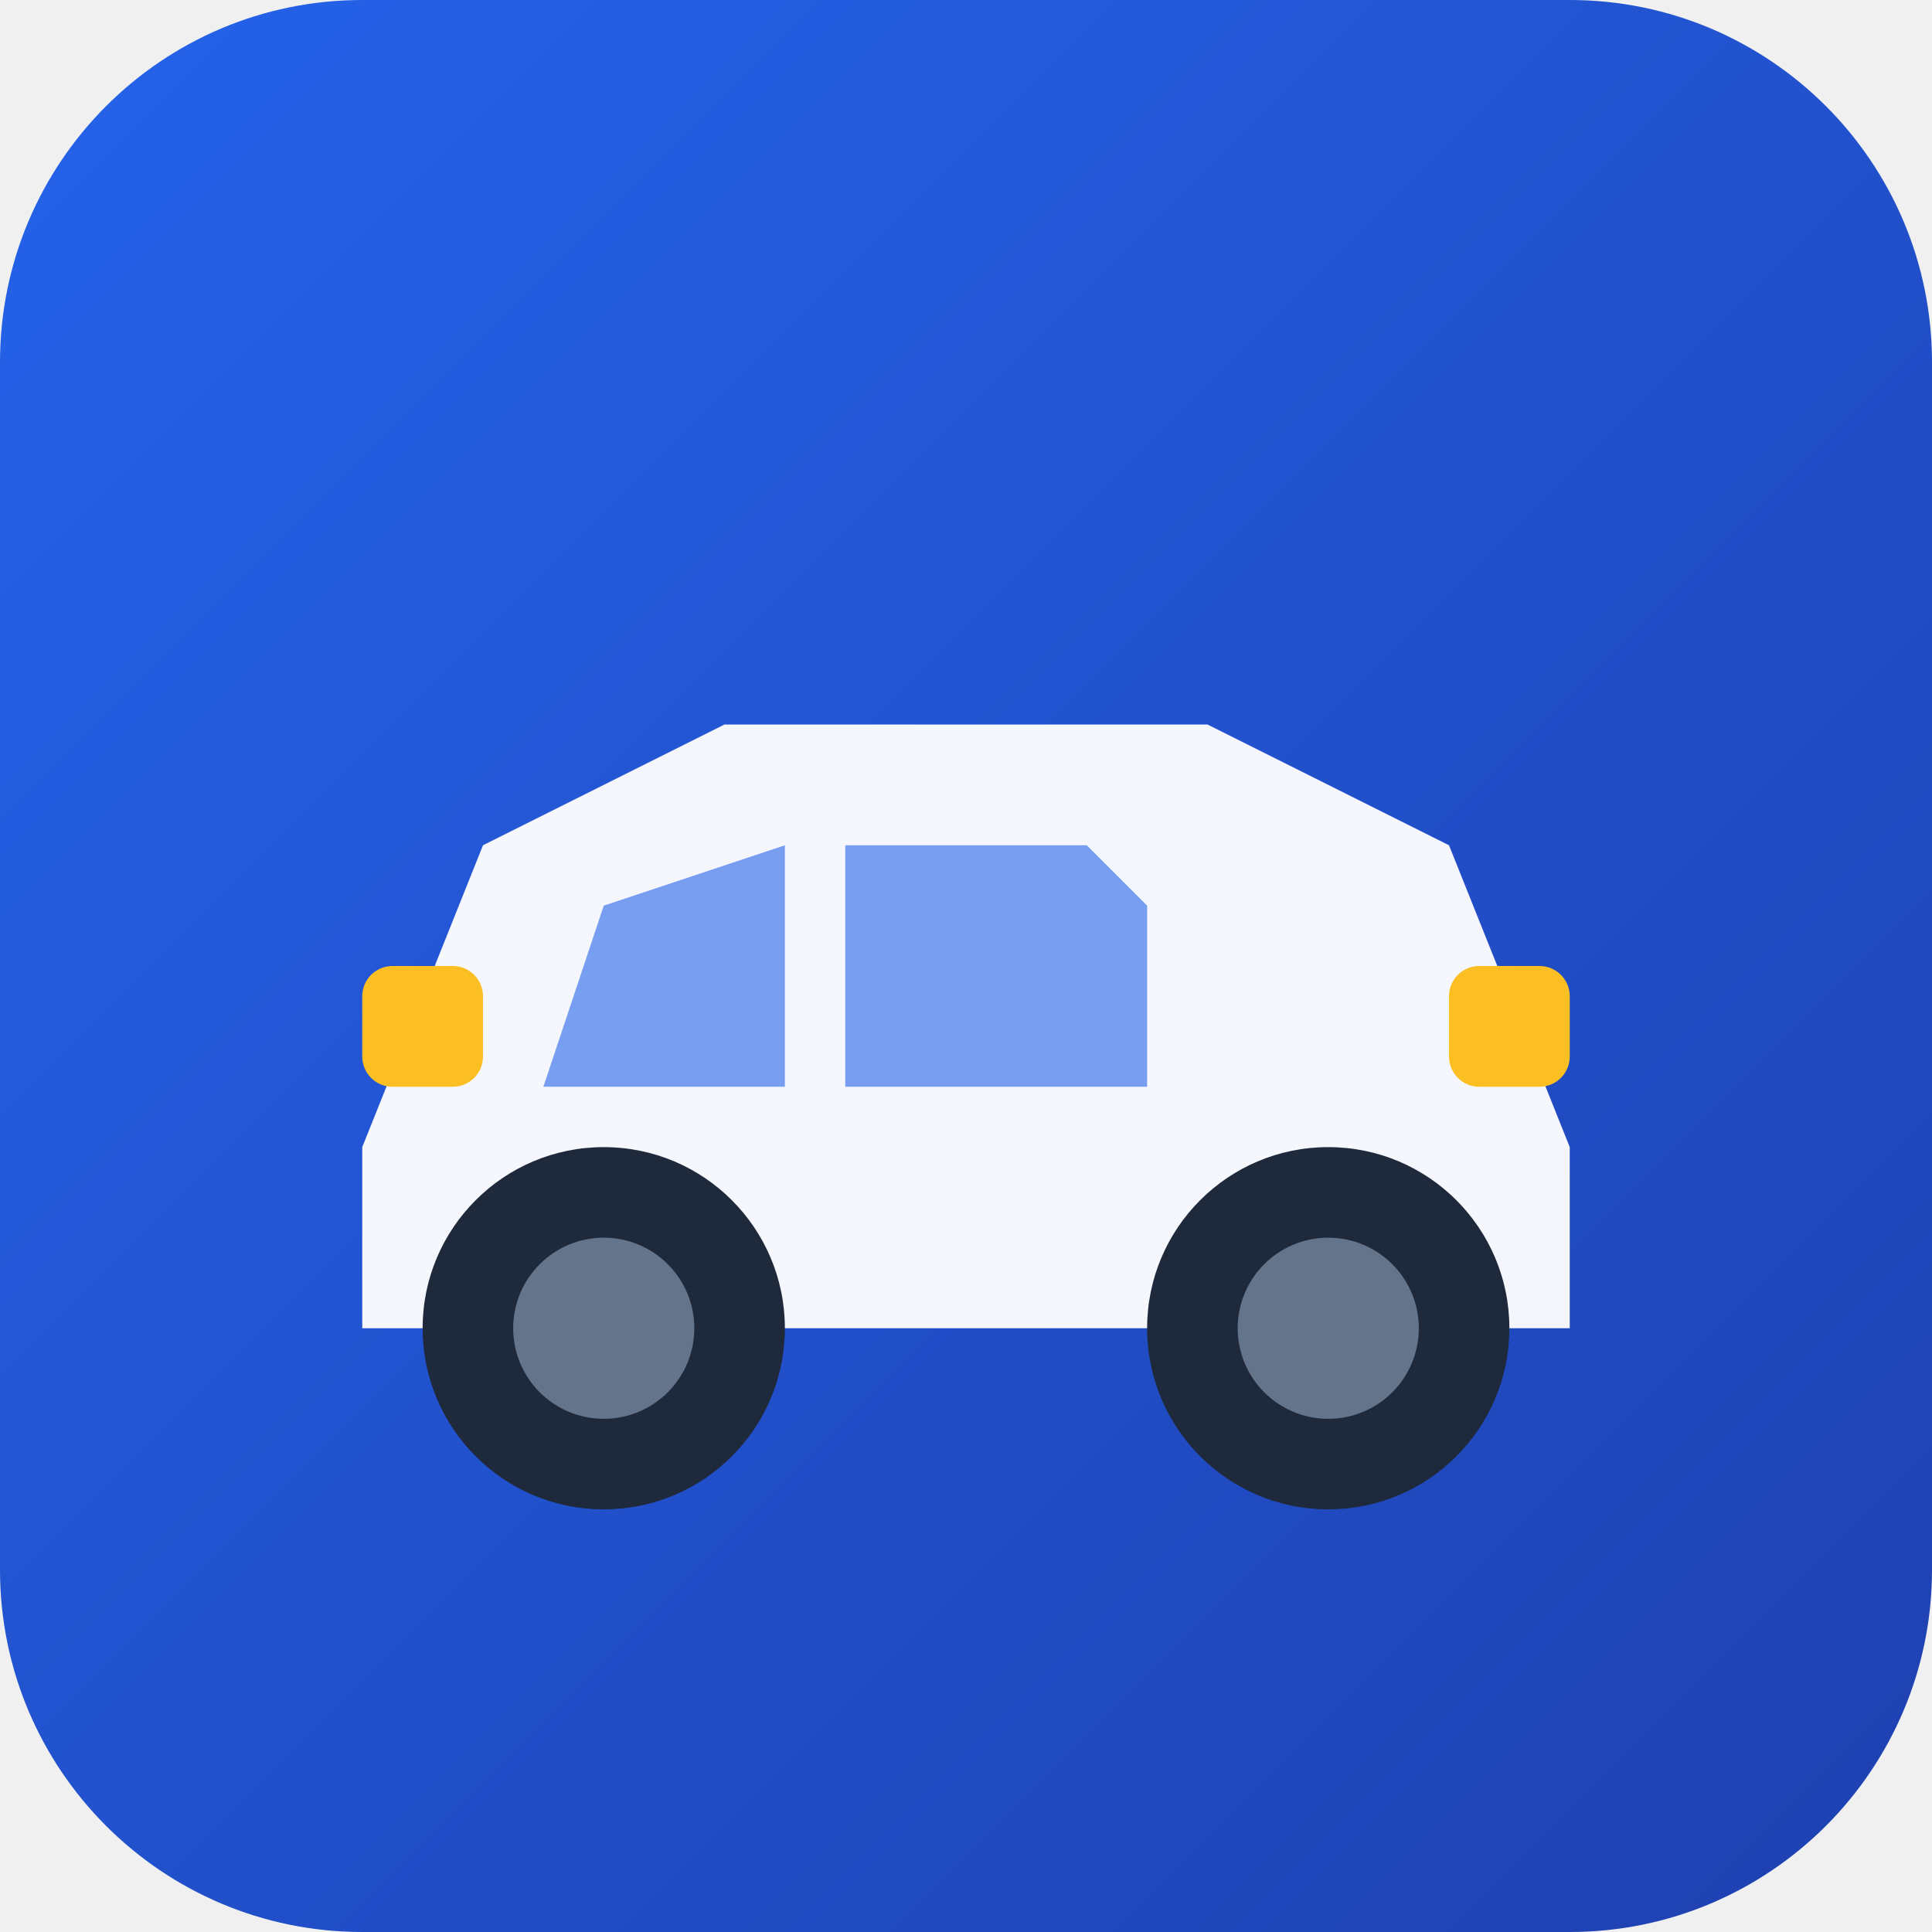
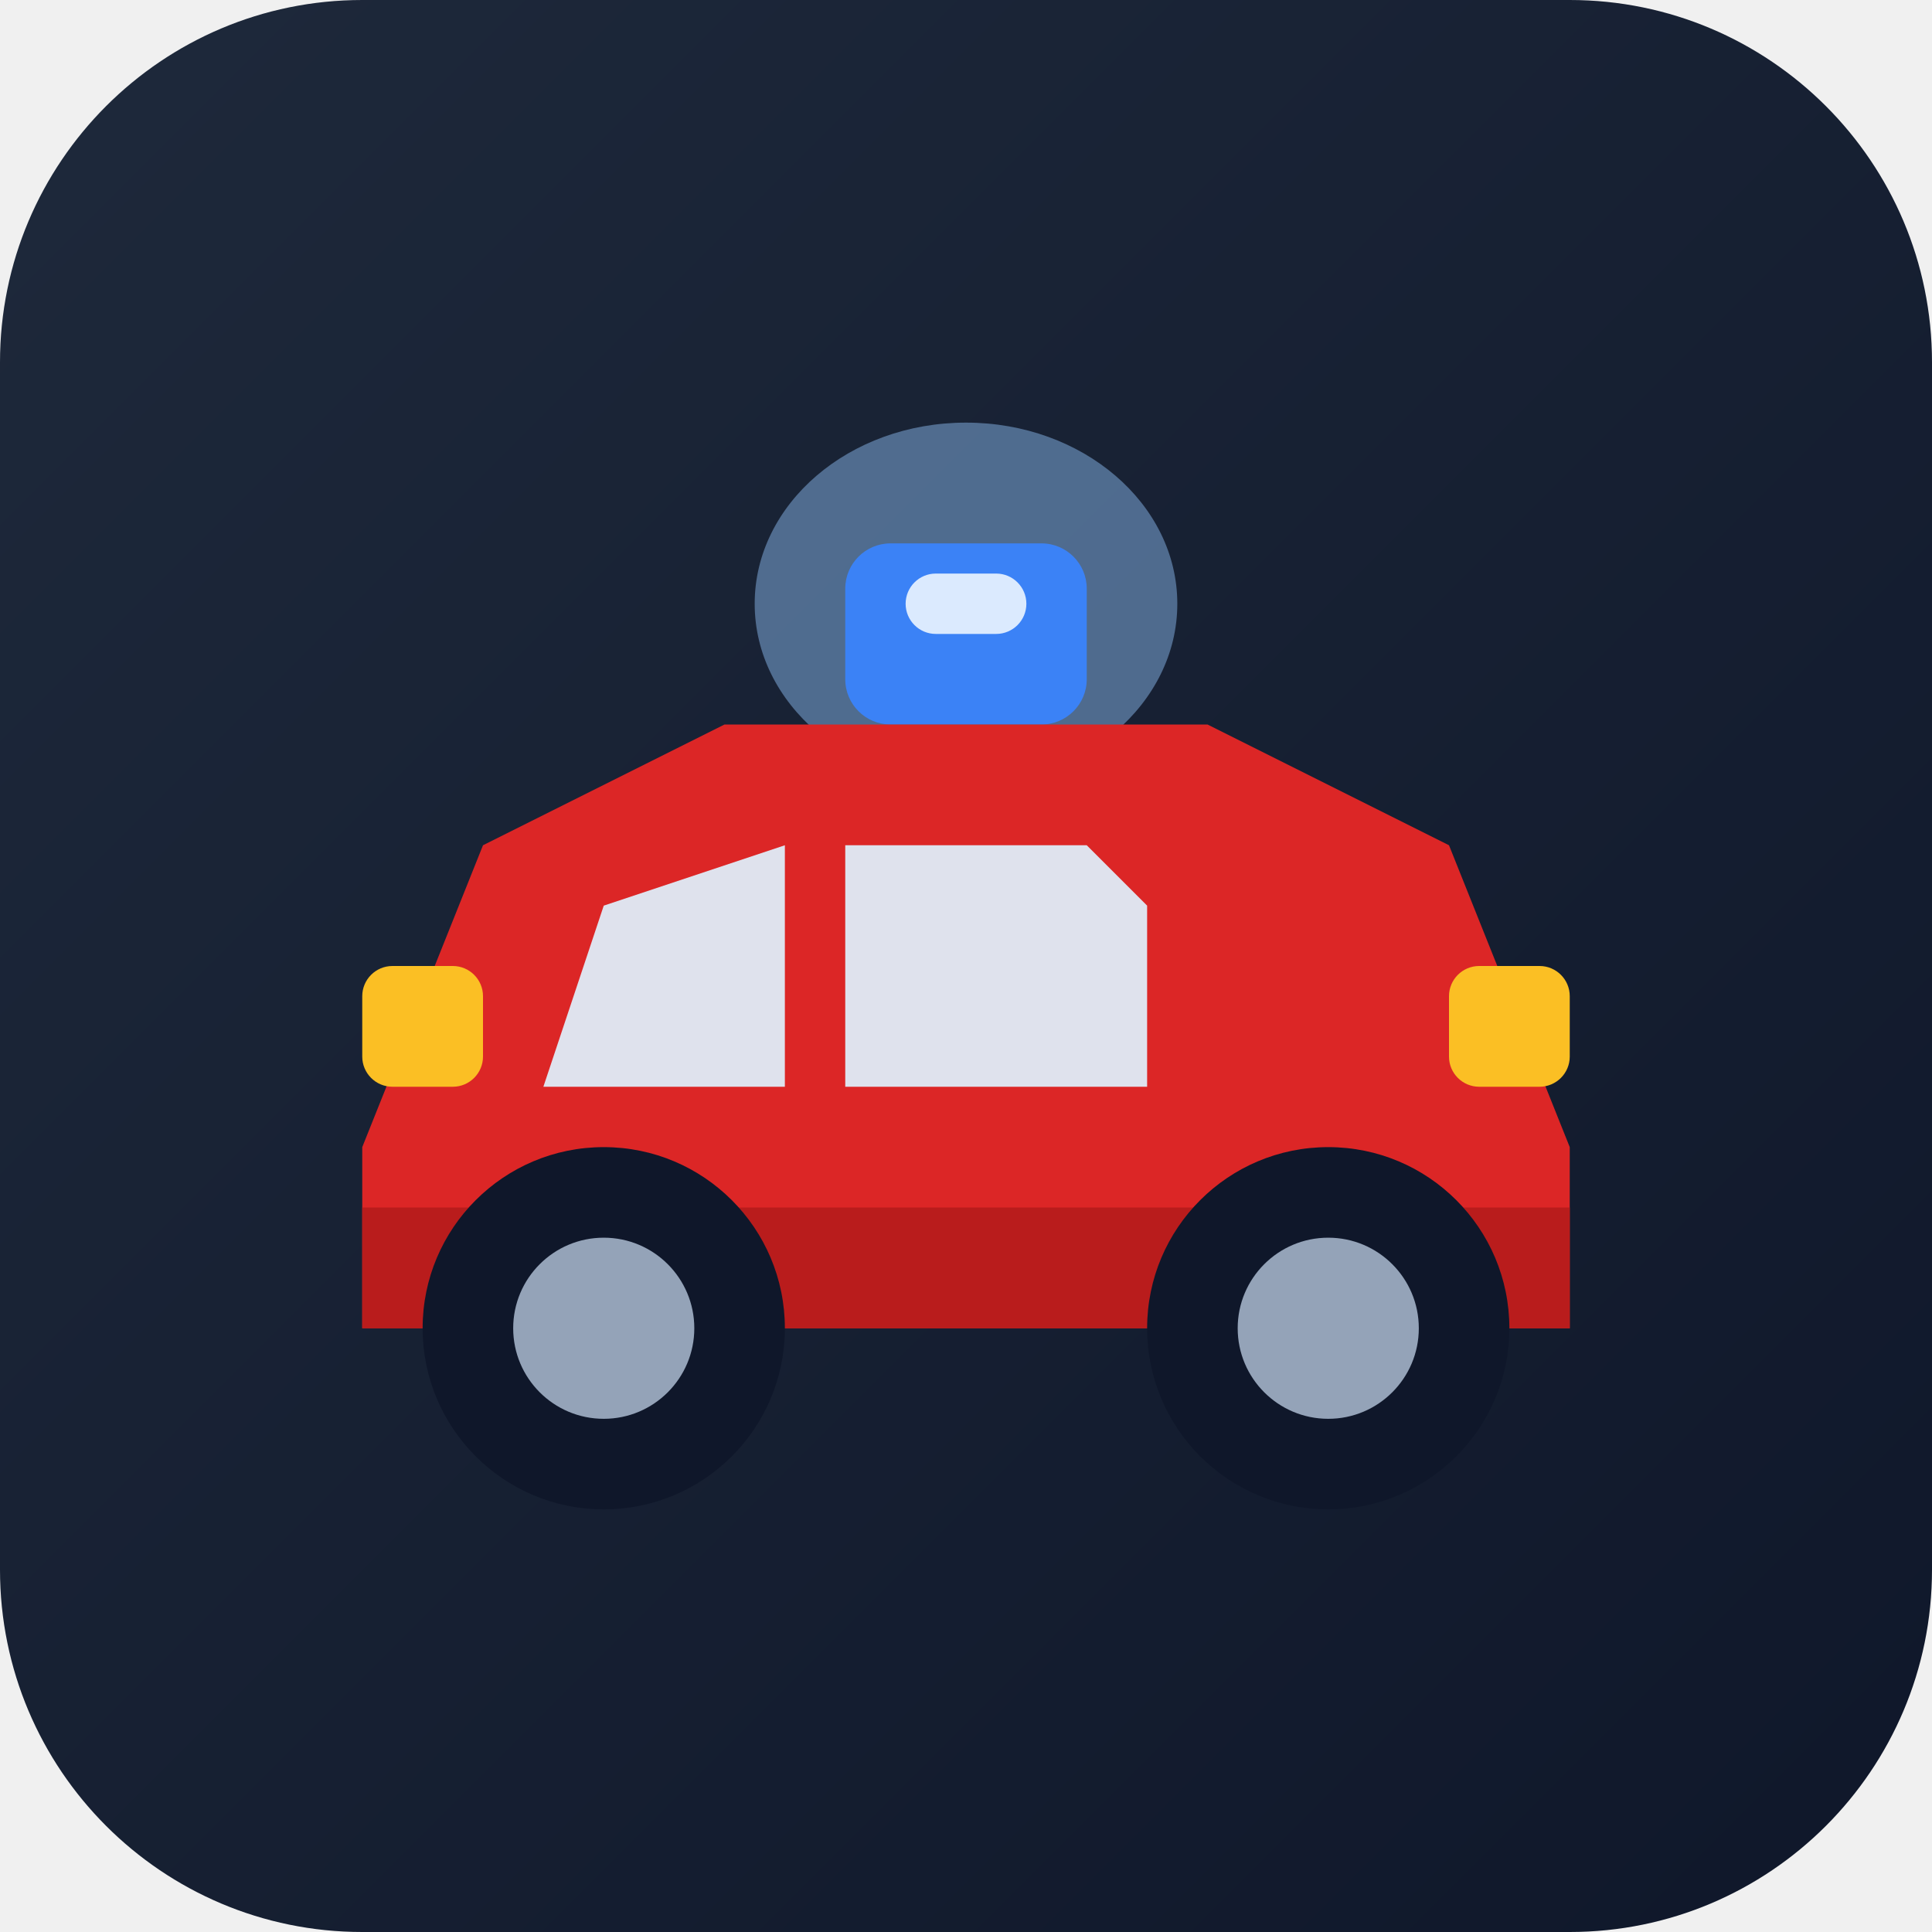
<svg xmlns="http://www.w3.org/2000/svg" viewBox="0 0 64 64">
  <defs>
    <linearGradient id="grad" x1="0%" y1="0%" x2="100%" y2="100%">
-       <stop offset="0%" style="stop-color:#2563eb" />
-       <stop offset="100%" style="stop-color:#1e40af" />
+       <stop offset="0%" style="stop-color:#1e293b" />
+       <stop offset="100%" style="stop-color:#0f172a" />
    </linearGradient>
  </defs>
  <rect width="64" height="64" rx="12" fill="url(#grad)" />
-   <path d="M12 38 L16 28 L24 24 L40 24 L48 28 L52 38 L52 44 L12 44 Z" fill="white" opacity="0.95" />
-   <path d="M18 36 L20 30 L26 28 L26 36 Z" fill="#2563eb" opacity="0.6" />
-   <path d="M28 36 L28 28 L36 28 L38 30 L38 36 Z" fill="#2563eb" opacity="0.6" />
-   <circle cx="20" cy="44" r="6" fill="#1e293b" />
-   <circle cx="20" cy="44" r="3" fill="#64748b" />
-   <circle cx="44" cy="44" r="6" fill="#1e293b" />
-   <circle cx="44" cy="44" r="3" fill="#64748b" />
+   <ellipse cx="32" cy="20" rx="7" ry="6" fill="#93c5fd" opacity="0.45" />
+   <rect x="28" y="18" width="8" height="6" rx="1.5" fill="#3b82f6" />
+   <rect x="30" y="19" width="4" height="2" rx="1" fill="#dbeafe" />
+   <path d="M12 38 L16 28 L24 24 L40 24 L48 28 L52 38 L52 44 L12 44 Z" fill="#dc2626" />
+   <rect x="12" y="40" width="40" height="4" fill="#b91c1c" />
+   <path d="M18 36 L20 30 L26 28 L26 36 Z" fill="#e0f2fe" opacity="0.92" />
+   <path d="M28 36 L28 28 L36 28 L38 30 L38 36 Z" fill="#e0f2fe" opacity="0.92" />
+   <circle cx="20" cy="44" r="6" fill="#0f172a" />
+   <circle cx="20" cy="44" r="3" fill="#94a3b8" />
+   <circle cx="44" cy="44" r="6" fill="#0f172a" />
+   <circle cx="44" cy="44" r="3" fill="#94a3b8" />
  <rect x="48" y="32" width="4" height="4" rx="1" fill="#fbbf24" />
  <rect x="12" y="32" width="4" height="4" rx="1" fill="#fbbf24" />
</svg>
